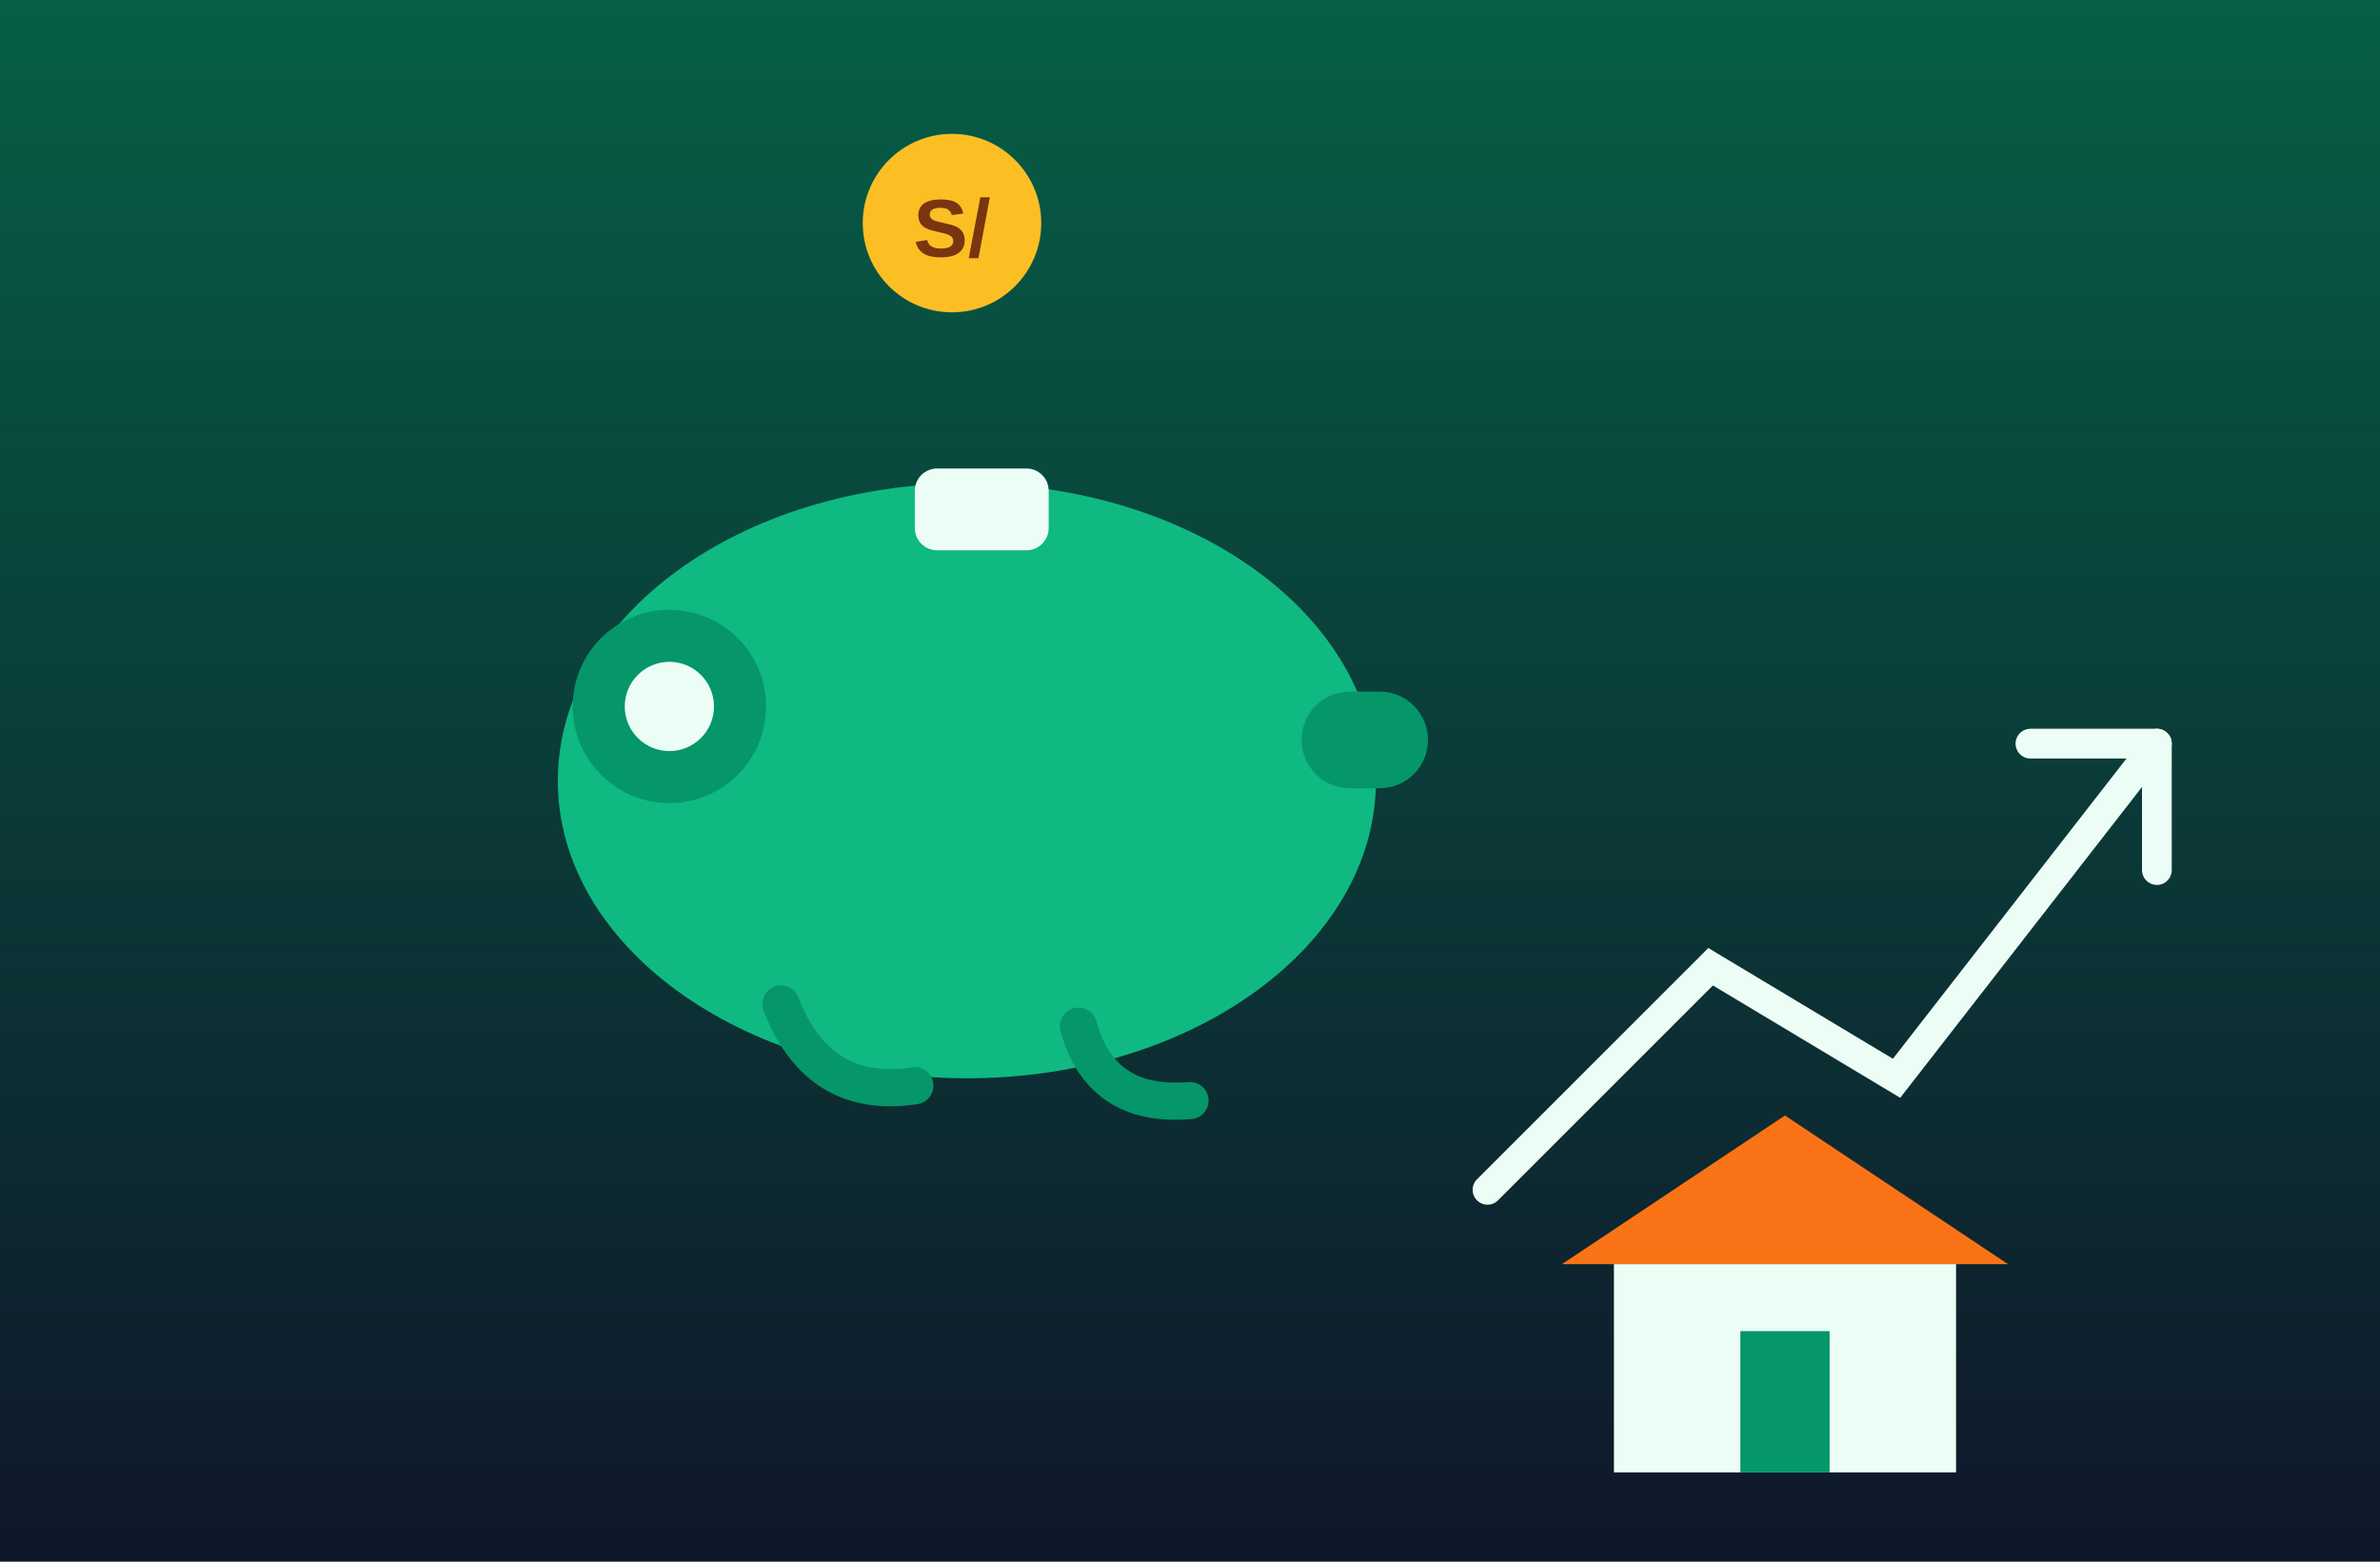
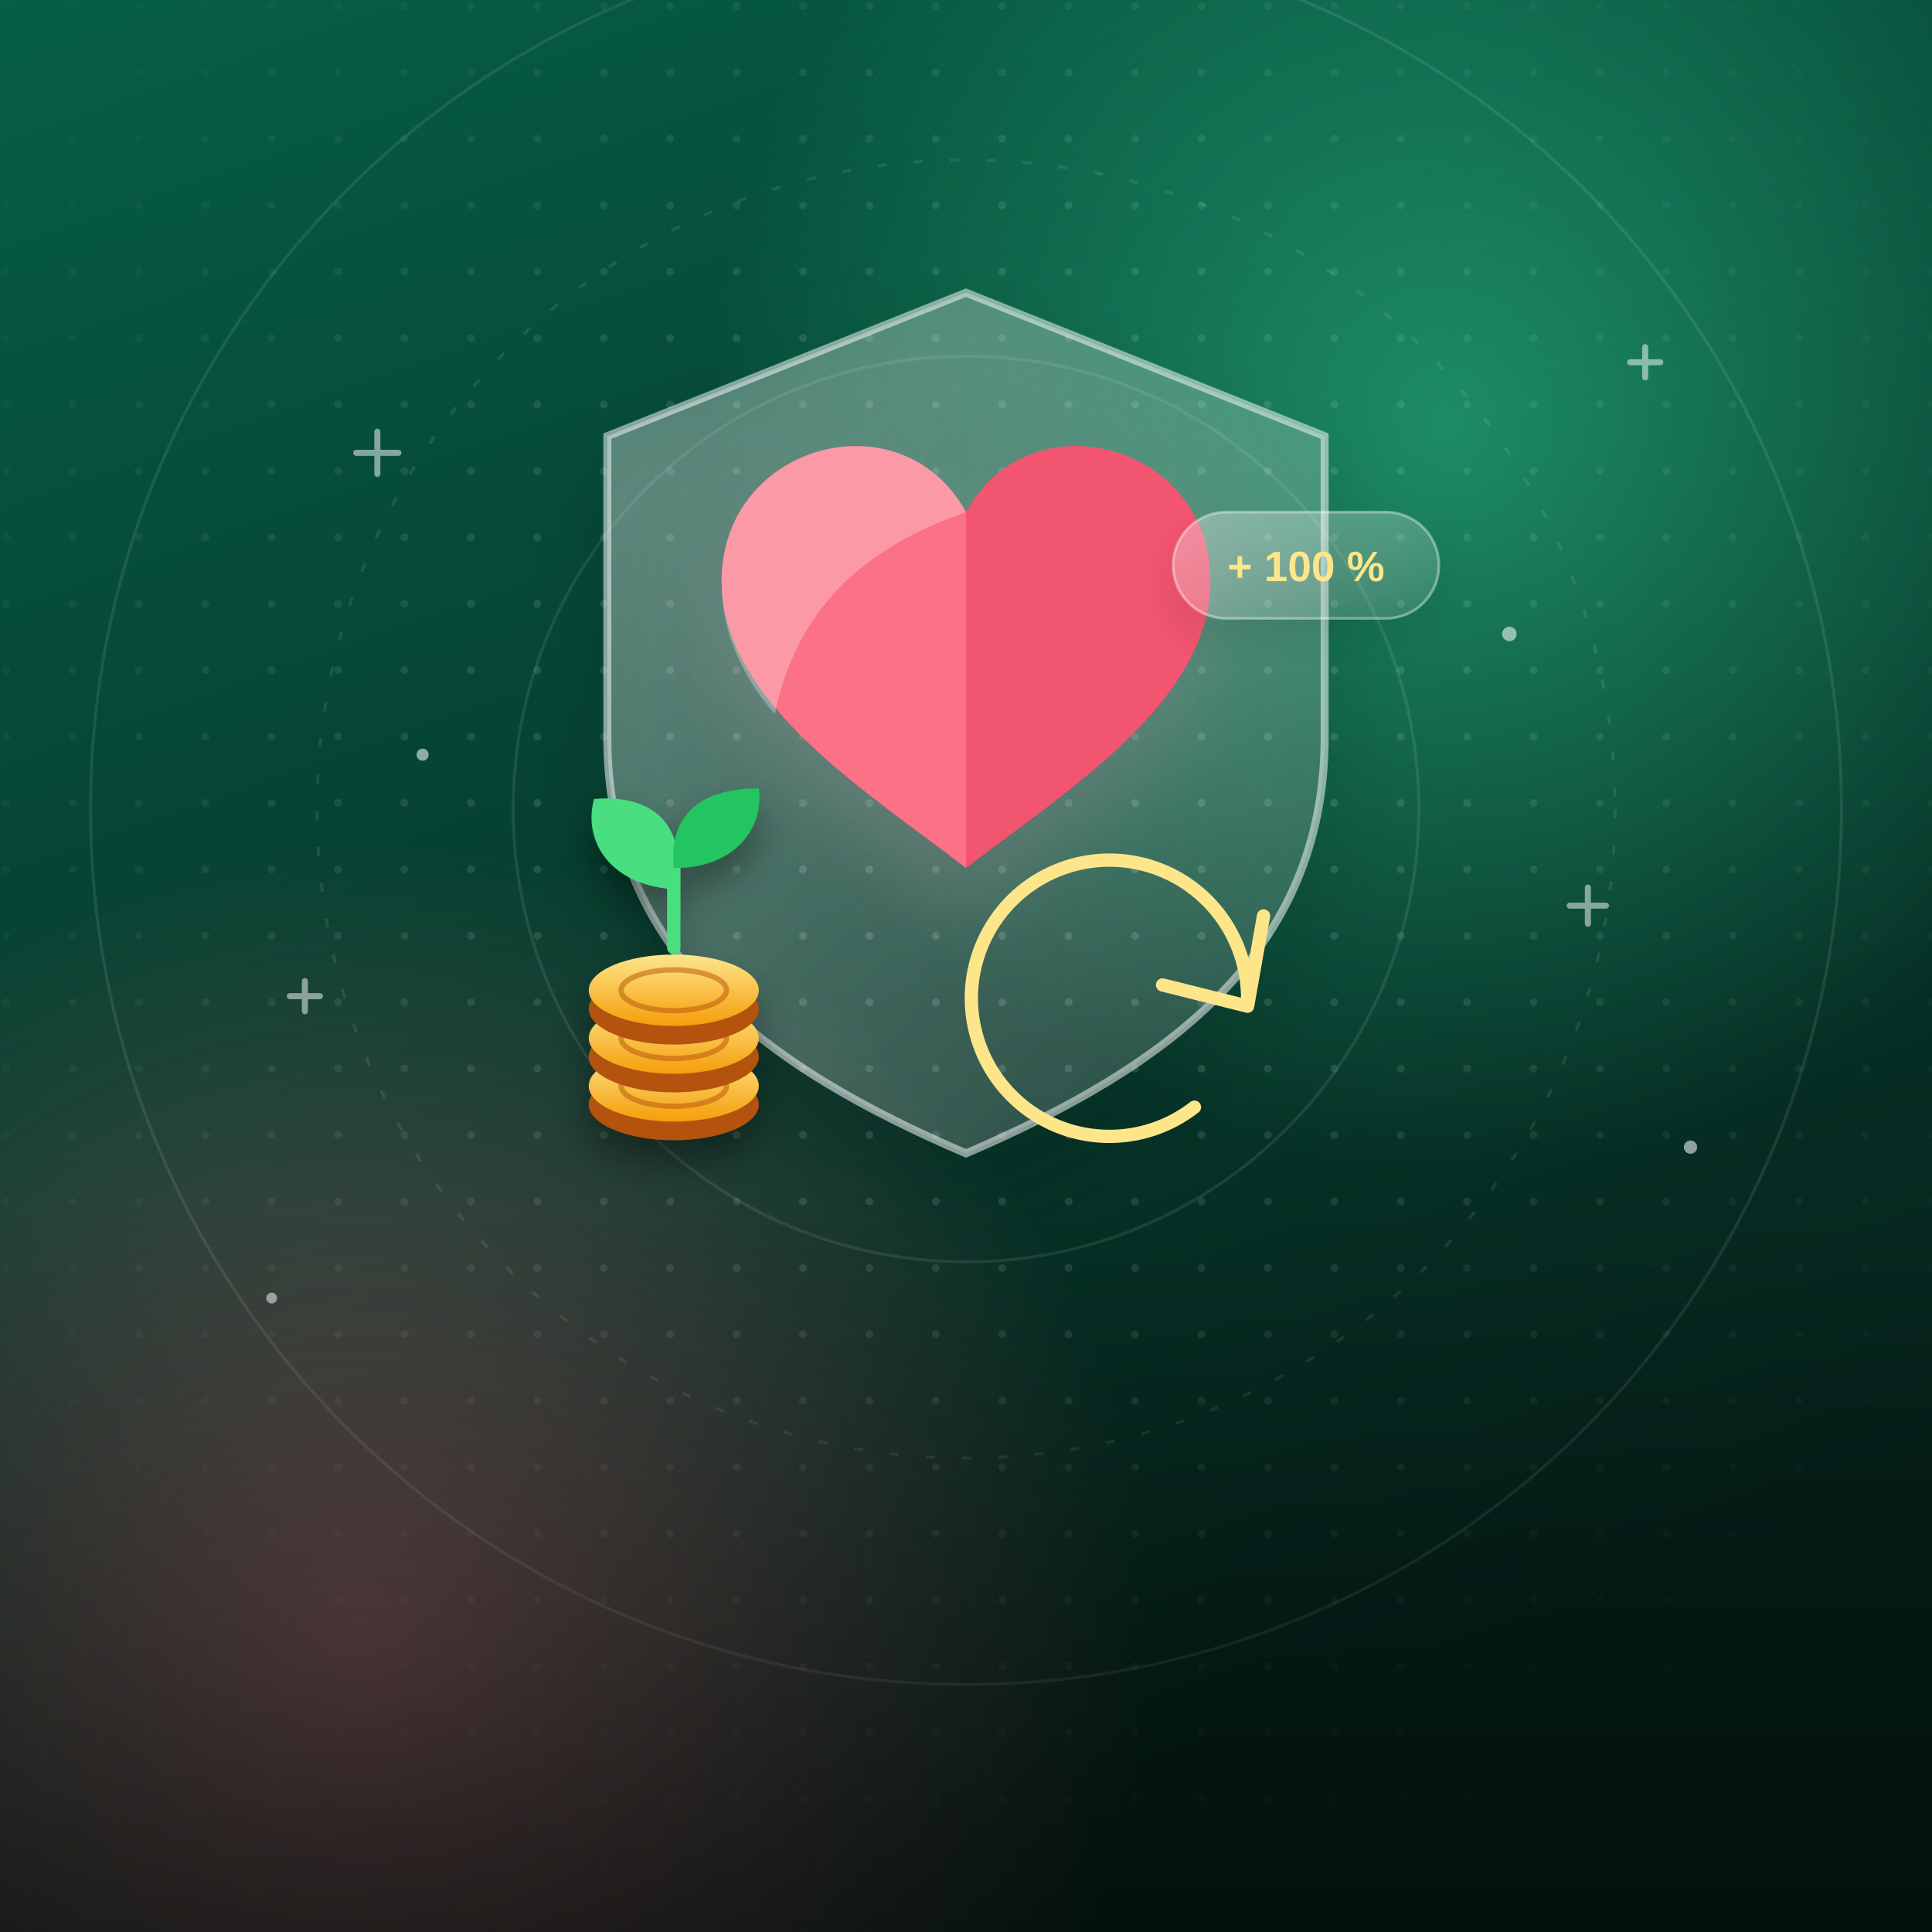
- <svg xmlns="http://www.w3.org/2000/svg" width="640" height="420" viewBox="0 0 640 420">
+ <svg xmlns="http://www.w3.org/2000/svg" width="640" height="640" viewBox="0 0 640 640">
  <defs>
-     <linearGradient id="bg" x1="0" y1="0" x2="0" y2="1">
+     <linearGradient id="bg" x1="0" y1="0" x2="0.35" y2="1">
      <stop offset="0" stop-color="#065F46" />
-       <stop offset="1" stop-color="#0F172A" />
+       <stop offset="1" stop-color="#06201A" />
    </linearGradient>
+     <radialGradient id="glowA">
+       <stop offset="0" stop-color="#34D399" stop-opacity=".5" />
+       <stop offset="1" stop-color="#34D399" stop-opacity="0" />
+     </radialGradient>
+     <radialGradient id="glowB">
+       <stop offset="0" stop-color="#FB7185" stop-opacity=".38" />
+       <stop offset="1" stop-color="#FB7185" stop-opacity="0" />
+     </radialGradient>
+     <pattern id="dots" width="22" height="22" patternUnits="userSpaceOnUse">
+       <circle cx="2" cy="2" r="1.3" fill="#fff" fill-opacity=".18" />
+     </pattern>
+     <radialGradient id="fade" cx=".5" cy=".4" r=".62">
+       <stop offset="0" stop-color="#fff" />
+       <stop offset="1" stop-color="#000" />
+     </radialGradient>
+     <mask id="dotmask">
+       <rect width="640" height="640" fill="url(#fade)" />
+     </mask>
+     <linearGradient id="glass" x1="0" y1="0" x2="1" y2="1">
+       <stop offset="0" stop-color="#fff" stop-opacity=".34" />
+       <stop offset="1" stop-color="#fff" stop-opacity=".09" />
+     </linearGradient>
+     <linearGradient id="paper" x1="0" y1="0" x2="0" y2="1">
+       <stop offset="0" stop-color="#FFFFFF" />
+       <stop offset="1" stop-color="#DDE6EF" />
+     </linearGradient>
+     <linearGradient id="acc" x1="0" y1="0" x2="1" y2="1">
+       <stop offset="0" stop-color="#34D399" />
+       <stop offset="1" stop-color="#059669" />
+     </linearGradient>
+     <linearGradient id="warm" x1="0" y1="0" x2="0" y2="1">
+       <stop offset="0" stop-color="#FDE68A" />
+       <stop offset="1" stop-color="#F59E0B" />
+     </linearGradient>
+     <linearGradient id="ground" x1="0" y1="0" x2="0" y2="1">
+       <stop offset="0" stop-color="#000" stop-opacity="0" />
+       <stop offset="1" stop-color="#000" stop-opacity=".45" />
+     </linearGradient>
+     <filter id="sh" x="-30%" y="-30%" width="160%" height="175%">
+       <feDropShadow dx="0" dy="16" stdDeviation="14" flood-color="#000" flood-opacity=".42" />
+     </filter>
+     <filter id="sh2" x="-30%" y="-30%" width="160%" height="175%">
+       <feDropShadow dx="0" dy="8" stdDeviation="7" flood-color="#000" flood-opacity=".35" />
+     </filter>
+     <filter id="soft" x="-50%" y="-50%" width="200%" height="200%">
+       <feGaussianBlur stdDeviation="9" />
+     </filter>
  </defs>
-   <rect width="640" height="420" fill="url(#bg)" />
-   <g transform="translate(150 120)">
-     <ellipse cx="110" cy="90" rx="110" ry="80" fill="#10B981" />
-     <circle cx="30" cy="70" r="26" fill="#059669" />
-     <circle cx="30" cy="70" r="12" fill="#ECFDF5" />
-     <rect x="200" y="66" width="34" height="26" rx="13" fill="#059669" />
-     <rect x="96" y="6" width="36" height="22" rx="6" fill="#ECFDF5" />
-     <path d="M60 150 q10 26 36 22 M140 156 q6 22 30 20" stroke="#059669" stroke-width="10" fill="none" stroke-linecap="round" />
+   <rect width="640" height="640" fill="url(#bg)" />
+   <circle cx="480" cy="140" r="250" fill="url(#glowA)" />
+   <circle cx="120" cy="540" r="260" fill="url(#glowB)" />
+   <rect width="640" height="640" fill="url(#dots)" mask="url(#dotmask)" />
+   <g fill="none" stroke="#fff" stroke-opacity=".09">
+     <circle cx="320" cy="268" r="150" />
+     <circle cx="320" cy="268" r="215" stroke-dasharray="3 9" />
+     <circle cx="320" cy="268" r="290" />
  </g>
-   <circle cx="256" cy="60" r="24" fill="#FBBF24" />
-   <text x="256" y="69" text-anchor="middle" fill="#78350F" font-family="Arial" font-weight="bold" font-size="22">S/</text>
-   <g transform="translate(400 140)" stroke="#ECFDF5" stroke-width="8" fill="none" stroke-linecap="round">
-     <path d="M0 180 L60 120 L110 150 L180 60" />
-     <path d="M180 60 h-34 M180 60 v34" />
+   <g stroke="#fff" stroke-opacity=".5" stroke-width="2" stroke-linecap="round">
+     <path d="M118 150h14M125 143v14" />
+     <path d="M520 300h12M526 294v12" />
+     <path d="M540 120h10M545 115v10" />
+     <path d="M96 330h10M101 325v10" />
  </g>
-   <g transform="translate(420 300)">
-     <path d="M0 40 L60 0 L120 40 Z" fill="#F97316" />
-     <rect x="14" y="40" width="92" height="56" fill="#ECFDF5" />
-     <rect x="48" y="58" width="24" height="38" fill="#059669" />
+   <g fill="#fff" fill-opacity=".55">
+     <circle cx="500" cy="210" r="2.4" />
+     <circle cx="140" cy="250" r="2" />
+     <circle cx="560" cy="380" r="2.2" />
+     <circle cx="90" cy="430" r="1.8" />
  </g>
+   <g transform="translate(0 -30) translate(320 285) scale(.88) translate(-320 -285)">
+     <g filter="url(#sh)">
+       <path d="M320 105.4 L455 159.4 V272.8 C455 353.8 395.6 397 320 429.4 C244.4 397 185 353.8 185 272.8 V159.4 Z" fill="url(#glass)" stroke="#fff" stroke-opacity=".5" stroke-width="3" />
+       <path d="M320 188c-24-44-92-26-92 26 0 46 56 80 92 108 36-28 92-62 92-108 0-52-68-70-92-26z" fill="#FB7185" />
+       <path d="M320 188c-24-44-92-26-92 26 0 20 8 36 20 50 10-48 44-66 72-76z" fill="#fff" fill-opacity=".28" />
+       <path d="M320 188c24-44 92-26 92 26 0 46-56 80-92 108z" fill="#E11D48" fill-opacity=".35" />
+     </g>
+     <g filter="url(#sh2)">
+       <ellipse cx="210" cy="411" rx="32" ry="13.44" fill="#B45309" />
+       <ellipse cx="210" cy="404" rx="32" ry="13.44" fill="url(#warm)" />
+       <ellipse cx="210" cy="404" rx="19.84" ry="7.68" fill="none" stroke="#B45309" stroke-opacity=".5" stroke-width="2" />
+       <ellipse cx="210" cy="393" rx="32" ry="13.44" fill="#B45309" />
+       <ellipse cx="210" cy="386" rx="32" ry="13.44" fill="url(#warm)" />
+       <ellipse cx="210" cy="386" rx="19.84" ry="7.68" fill="none" stroke="#B45309" stroke-opacity=".5" stroke-width="2" />
+       <ellipse cx="210" cy="375" rx="32" ry="13.44" fill="#B45309" />
+       <ellipse cx="210" cy="368" rx="32" ry="13.44" fill="url(#warm)" />
+       <ellipse cx="210" cy="368" rx="19.84" ry="7.68" fill="none" stroke="#B45309" stroke-opacity=".5" stroke-width="2" />
+       <path d="M210 352V316" stroke="#4ADE80" stroke-width="5" stroke-linecap="round" />
+       <path d="M210 330c-26-2-34-20-30-34 22-2 36 10 30 34z" fill="#4ADE80" />
+       <path d="M210 322c24 0 34-16 32-30-22 0-34 10-32 30z" fill="#22C55E" />
+     </g>
+     <g fill="none" stroke="#FDE68A" stroke-width="5" stroke-linecap="round" stroke-linejoin="round">
+       <path d="M426 372a52 52 0 1 0-20 40" />
+       <path d="M432 340l-6 34 -32-8" />
+     </g>
+     <g filter="url(#sh2)">
+       <rect x="398" y="188" width="100" height="40" rx="20" fill="url(#glass)" stroke="#fff" stroke-opacity=".38" />
+       <text x="448" y="214" text-anchor="middle" font-family="Arial" font-weight="800" font-size="16" fill="#FDE68A">+ 100 %</text>
+     </g>
+   </g>
+   <rect y="400" width="640" height="240" fill="url(#ground)" />
</svg>
